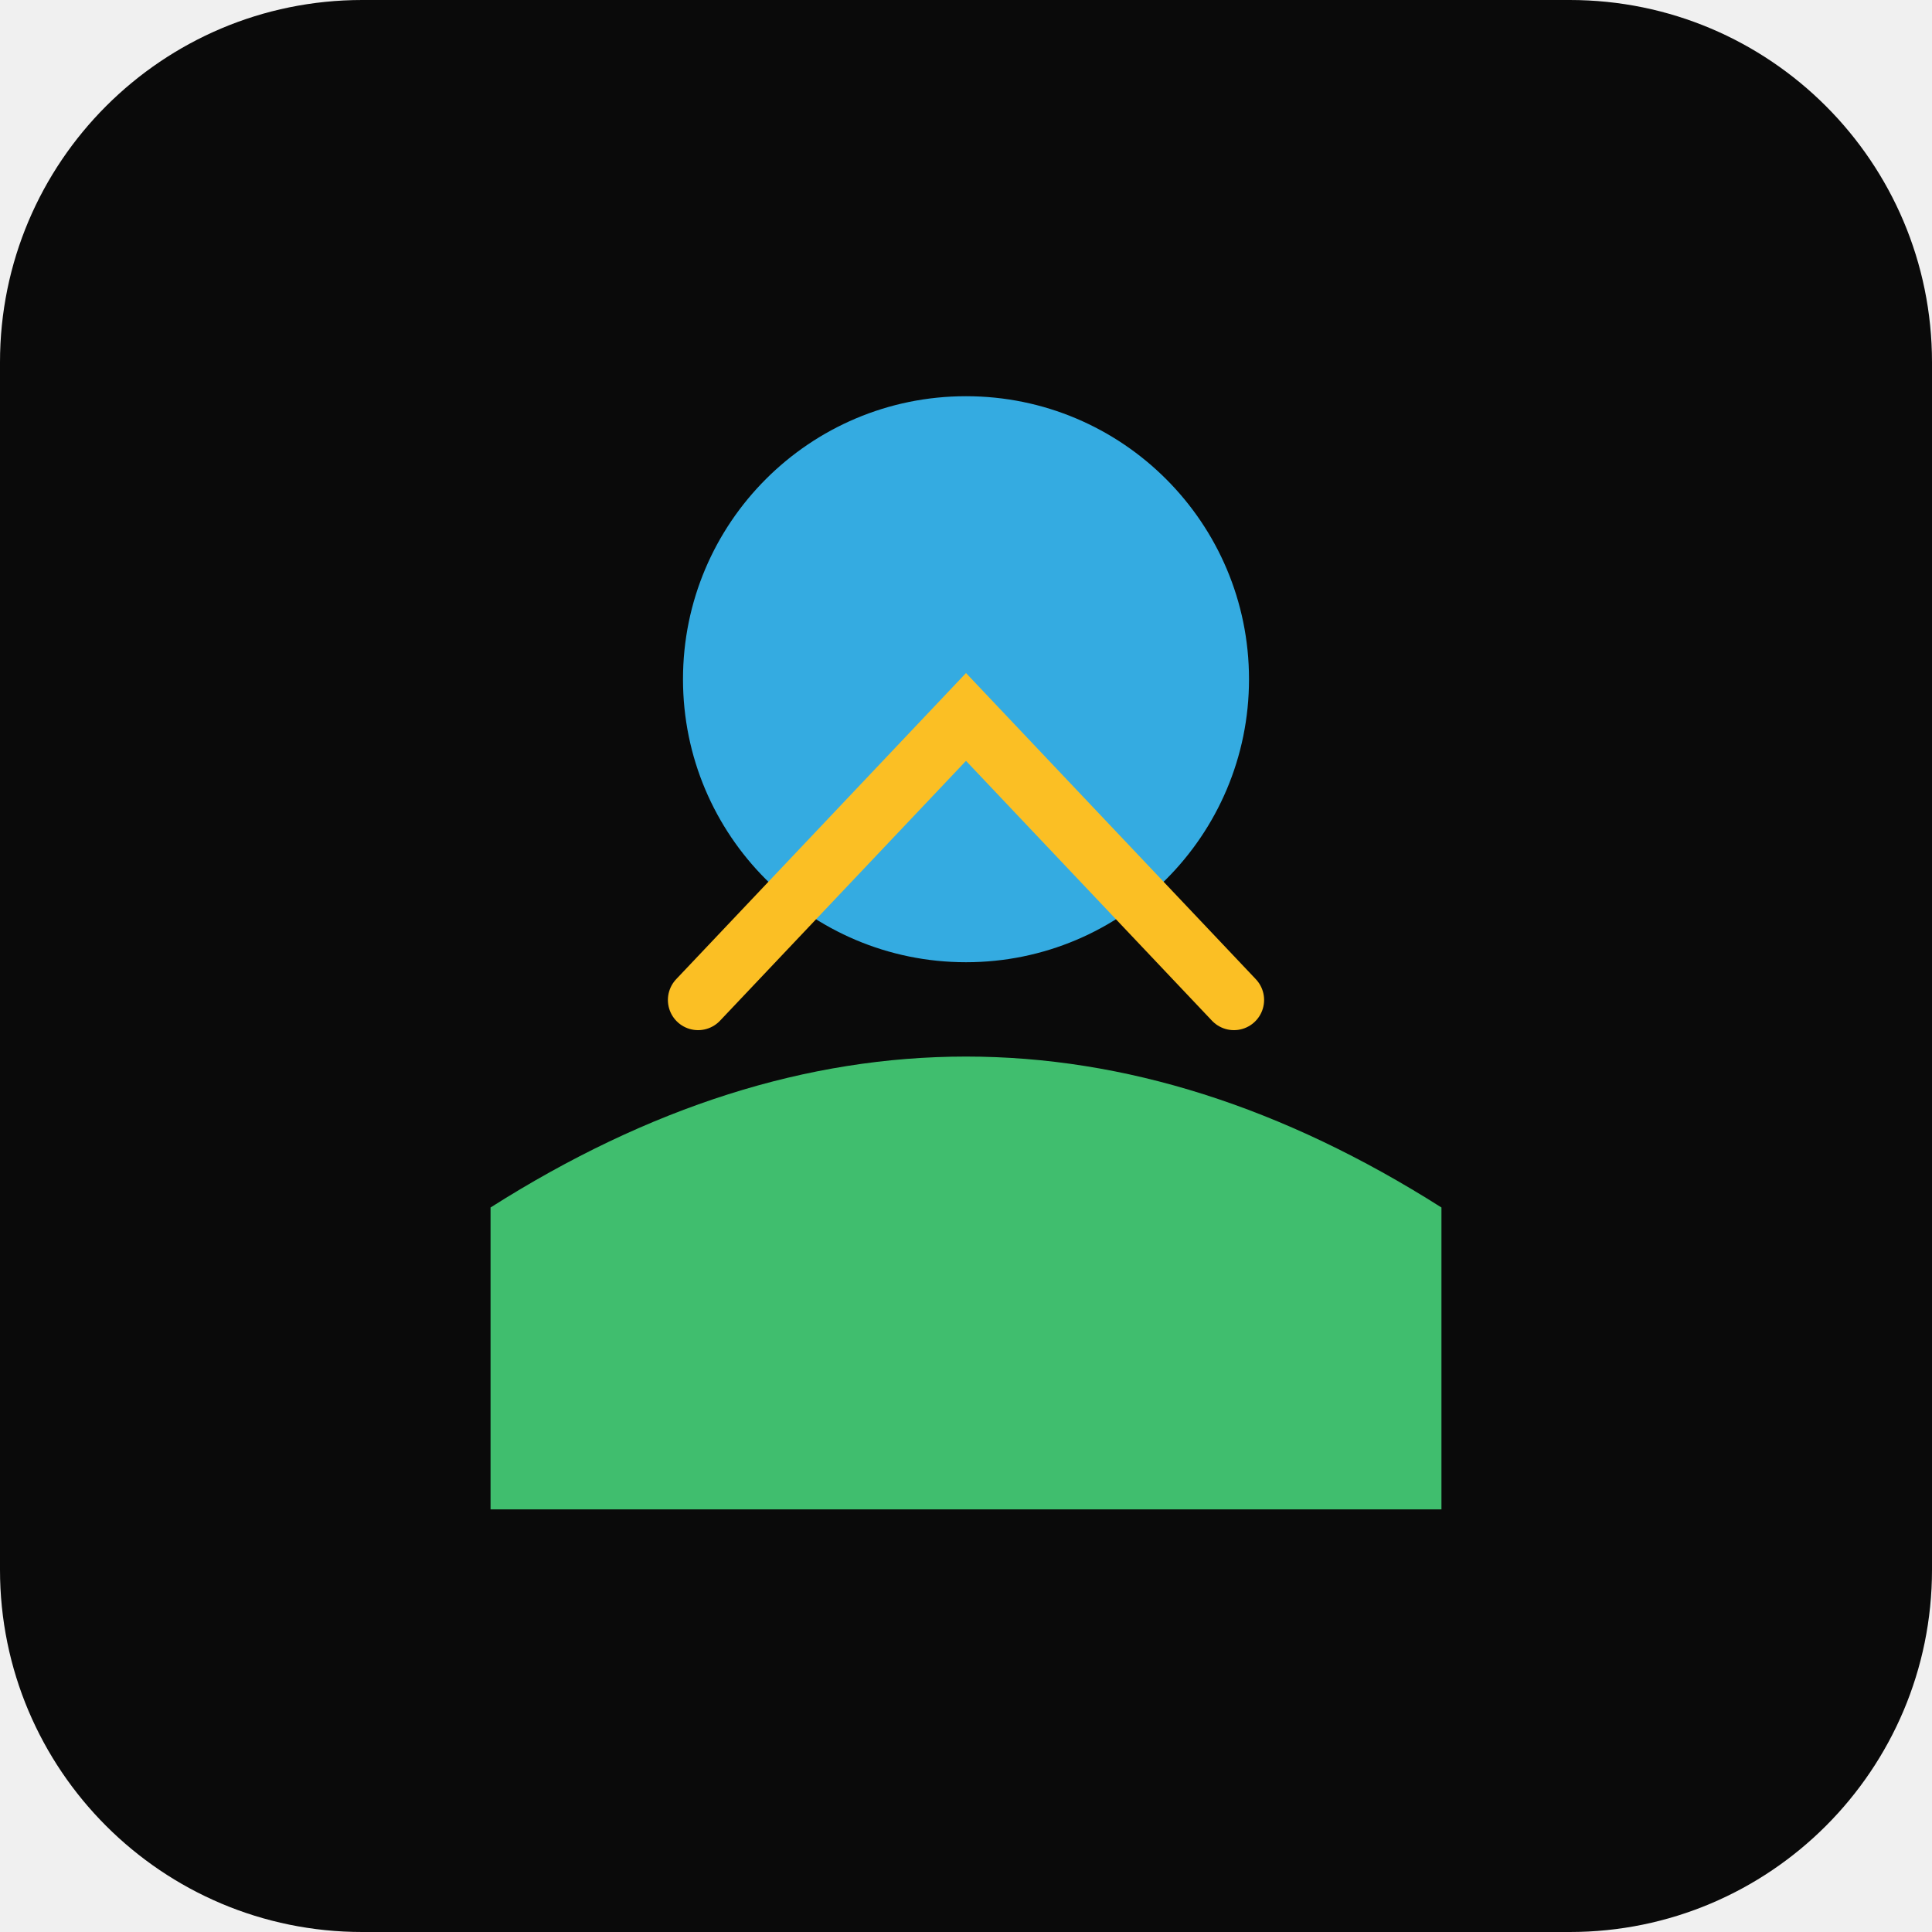
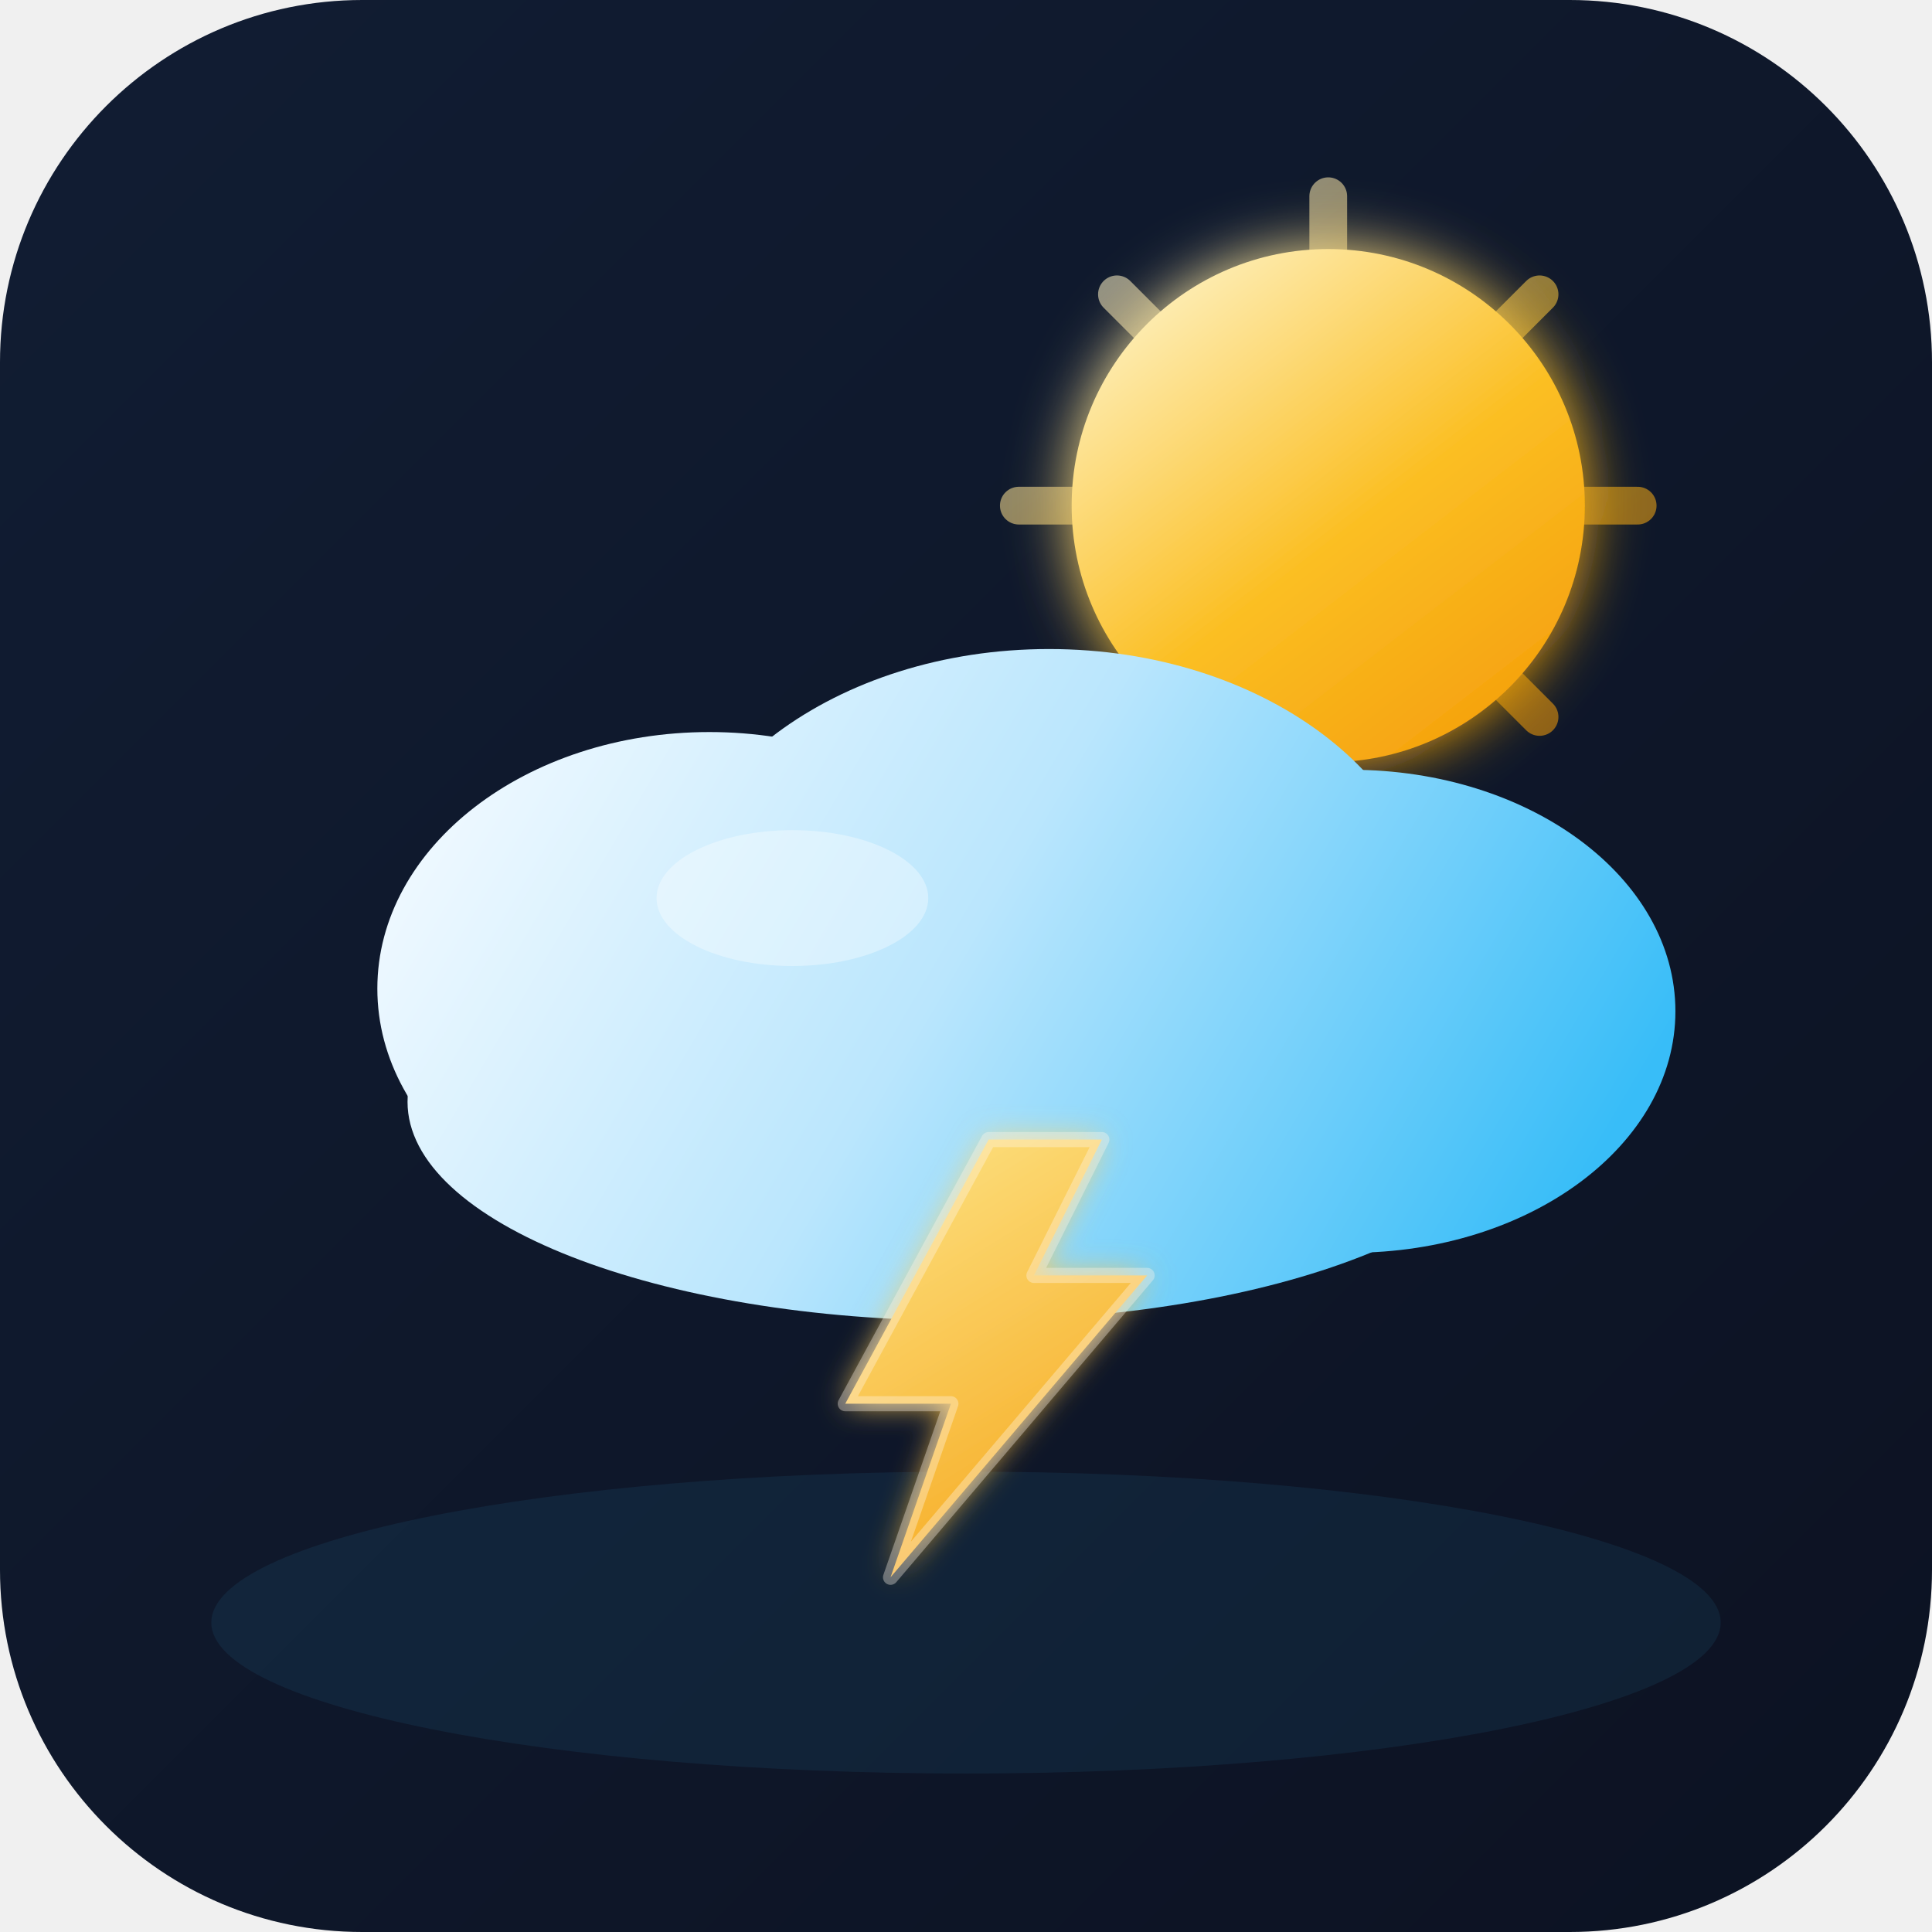
- <svg xmlns="http://www.w3.org/2000/svg" viewBox="0 0 512 512">
-   <rect width="512" height="512" rx="96" fill="#0a0a0a" />
-   <circle cx="256" cy="180" r="75" fill="#38bdf8" opacity="0.9" />
-   <path d="M130 320 Q256 240 382 320 L382 400 L130 400 Z" fill="#4ade80" opacity="0.85" />
-   <path d="M185 265 L256 190 L327 265" stroke="#fbbf24" stroke-width="16" fill="none" stroke-linecap="round" />
+ <svg xmlns="http://www.w3.org/2000/svg" viewBox="0 0 512 512" role="img" aria-label="Weer en Energie">
+   <defs>
+     <linearGradient id="bg" x1="0" y1="0" x2="512" y2="512" gradientUnits="userSpaceOnUse">
+       <stop offset="0%" stop-color="#111d33" />
+       <stop offset="100%" stop-color="#0c1222" />
+     </linearGradient>
+     <linearGradient id="sun" x1="300" y1="70" x2="400" y2="200" gradientUnits="userSpaceOnUse">
+       <stop offset="0%" stop-color="#fef3c7" />
+       <stop offset="55%" stop-color="#fbbf24" />
+       <stop offset="100%" stop-color="#f59e0b" />
+     </linearGradient>
+     <linearGradient id="cloud" x1="120" y1="200" x2="392" y2="360" gradientUnits="userSpaceOnUse">
+       <stop offset="0%" stop-color="#f0f9ff" />
+       <stop offset="45%" stop-color="#bae6fd" />
+       <stop offset="100%" stop-color="#38bdf8" />
+     </linearGradient>
+     <linearGradient id="bolt" x1="220" y1="300" x2="300" y2="430" gradientUnits="userSpaceOnUse">
+       <stop offset="0%" stop-color="#fde68a" />
+       <stop offset="100%" stop-color="#f59e0b" />
+     </linearGradient>
+     <filter id="sunGlow" x="-40%" y="-40%" width="180%" height="180%">
+       <feGaussianBlur stdDeviation="8" result="blur" />
+       <feMerge>
+         <feMergeNode in="blur" />
+         <feMergeNode in="SourceGraphic" />
+       </feMerge>
+     </filter>
+     <filter id="boltGlow" x="-30%" y="-30%" width="160%" height="160%">
+       <feGaussianBlur stdDeviation="4" result="blur" />
+       <feMerge>
+         <feMergeNode in="blur" />
+         <feMergeNode in="SourceGraphic" />
+       </feMerge>
+     </filter>
+   </defs>
+   <rect width="512" height="512" rx="96" fill="url(#bg)" />
+   <ellipse cx="256" cy="430" rx="200" ry="40" fill="#38bdf8" opacity="0.08" />
+   <g stroke="url(#sun)" stroke-width="10" stroke-linecap="round" opacity="0.55">
+     <line x1="352" y1="52" x2="352" y2="88" />
+     <line x1="408" y1="78" x2="382" y2="104" />
+     <line x1="434" y1="134" x2="398" y2="134" />
+     <line x1="408" y1="190" x2="382" y2="164" />
+     <line x1="296" y1="78" x2="322" y2="104" />
+     <line x1="270" y1="134" x2="306" y2="134" />
+   </g>
+   <circle cx="352" cy="134" r="68" fill="url(#sun)" filter="url(#sunGlow)" />
+   <g fill="url(#cloud)">
+     <ellipse cx="188" cy="262" rx="88" ry="68" />
+     <ellipse cx="278" cy="248" rx="102" ry="76" />
+     <ellipse cx="358" cy="268" rx="86" ry="64" />
+     <ellipse cx="256" cy="292" rx="148" ry="58" />
+   </g>
+   <ellipse cx="210" cy="238" rx="36" ry="18" fill="#ffffff" opacity="0.35" />
+   <path d="M262 302 L224 372 H252 L236 418 L304 338 H274 L292 302 Z" fill="url(#bolt)" filter="url(#boltGlow)" />
+   <path d="M262 302 L224 372 H252 L236 418 L304 338 H274 L292 302 Z" fill="none" stroke="#fff7ed" stroke-width="4" stroke-linejoin="round" opacity="0.35" />
</svg>
